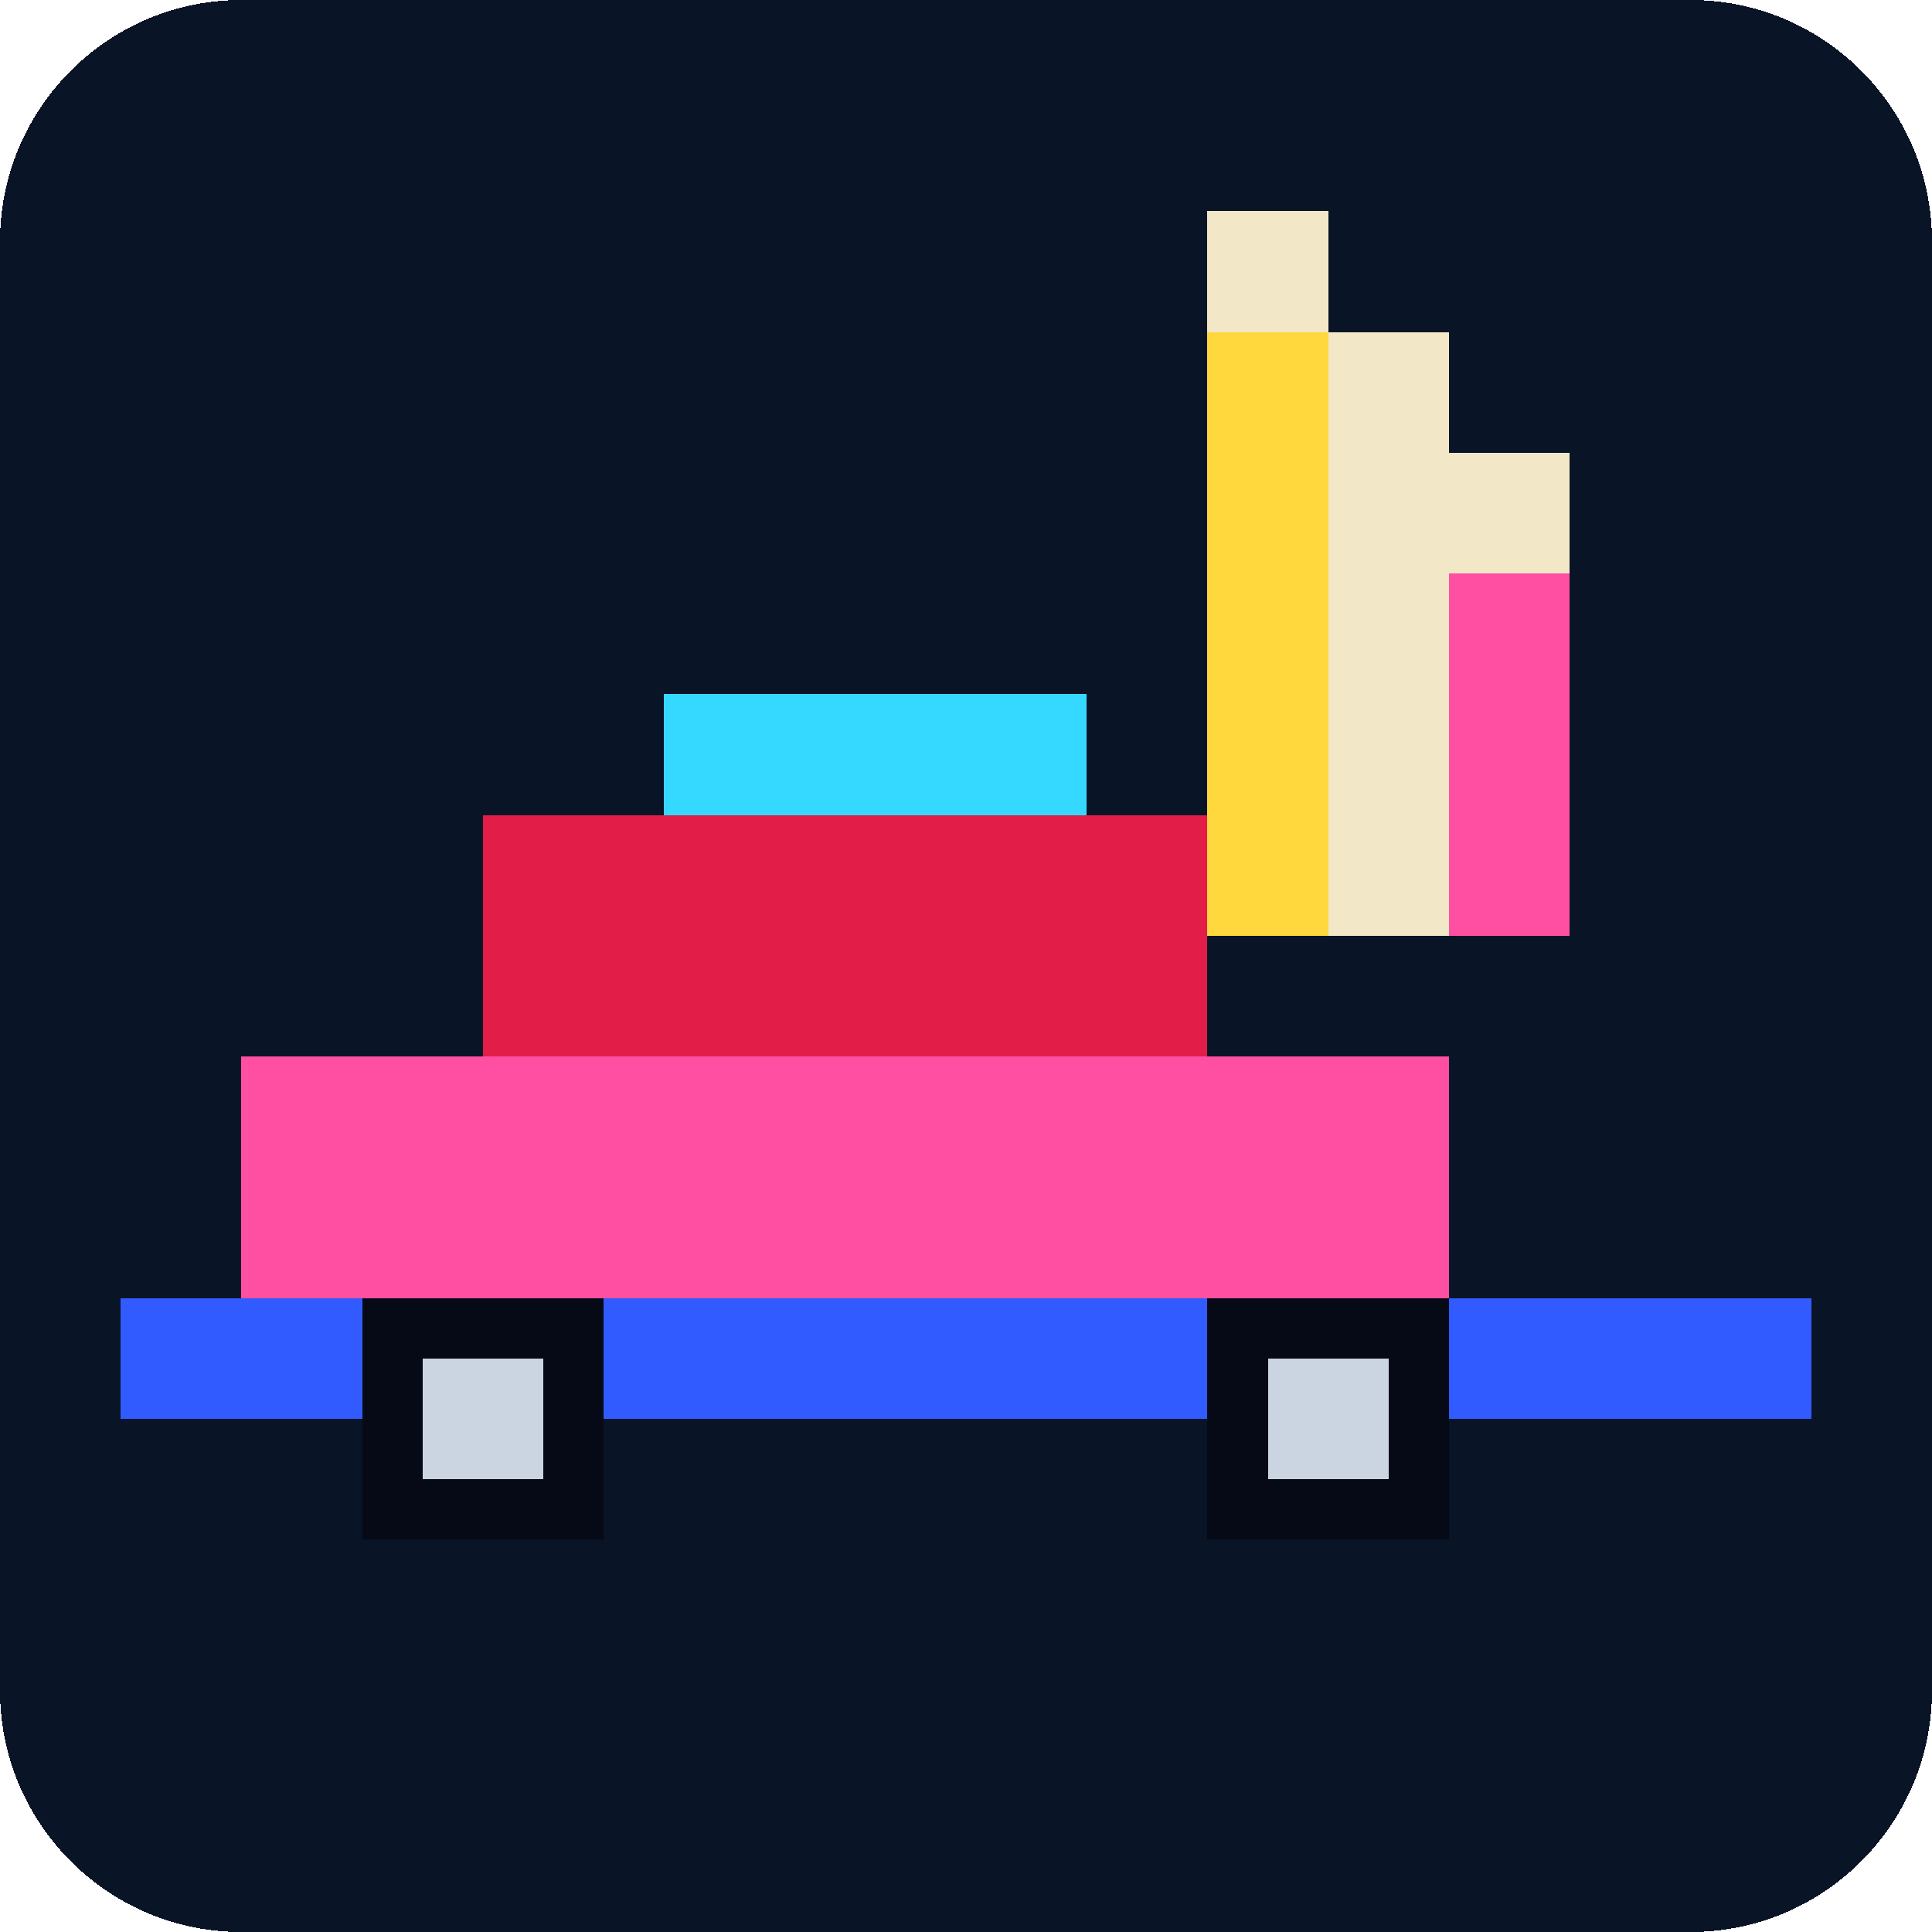
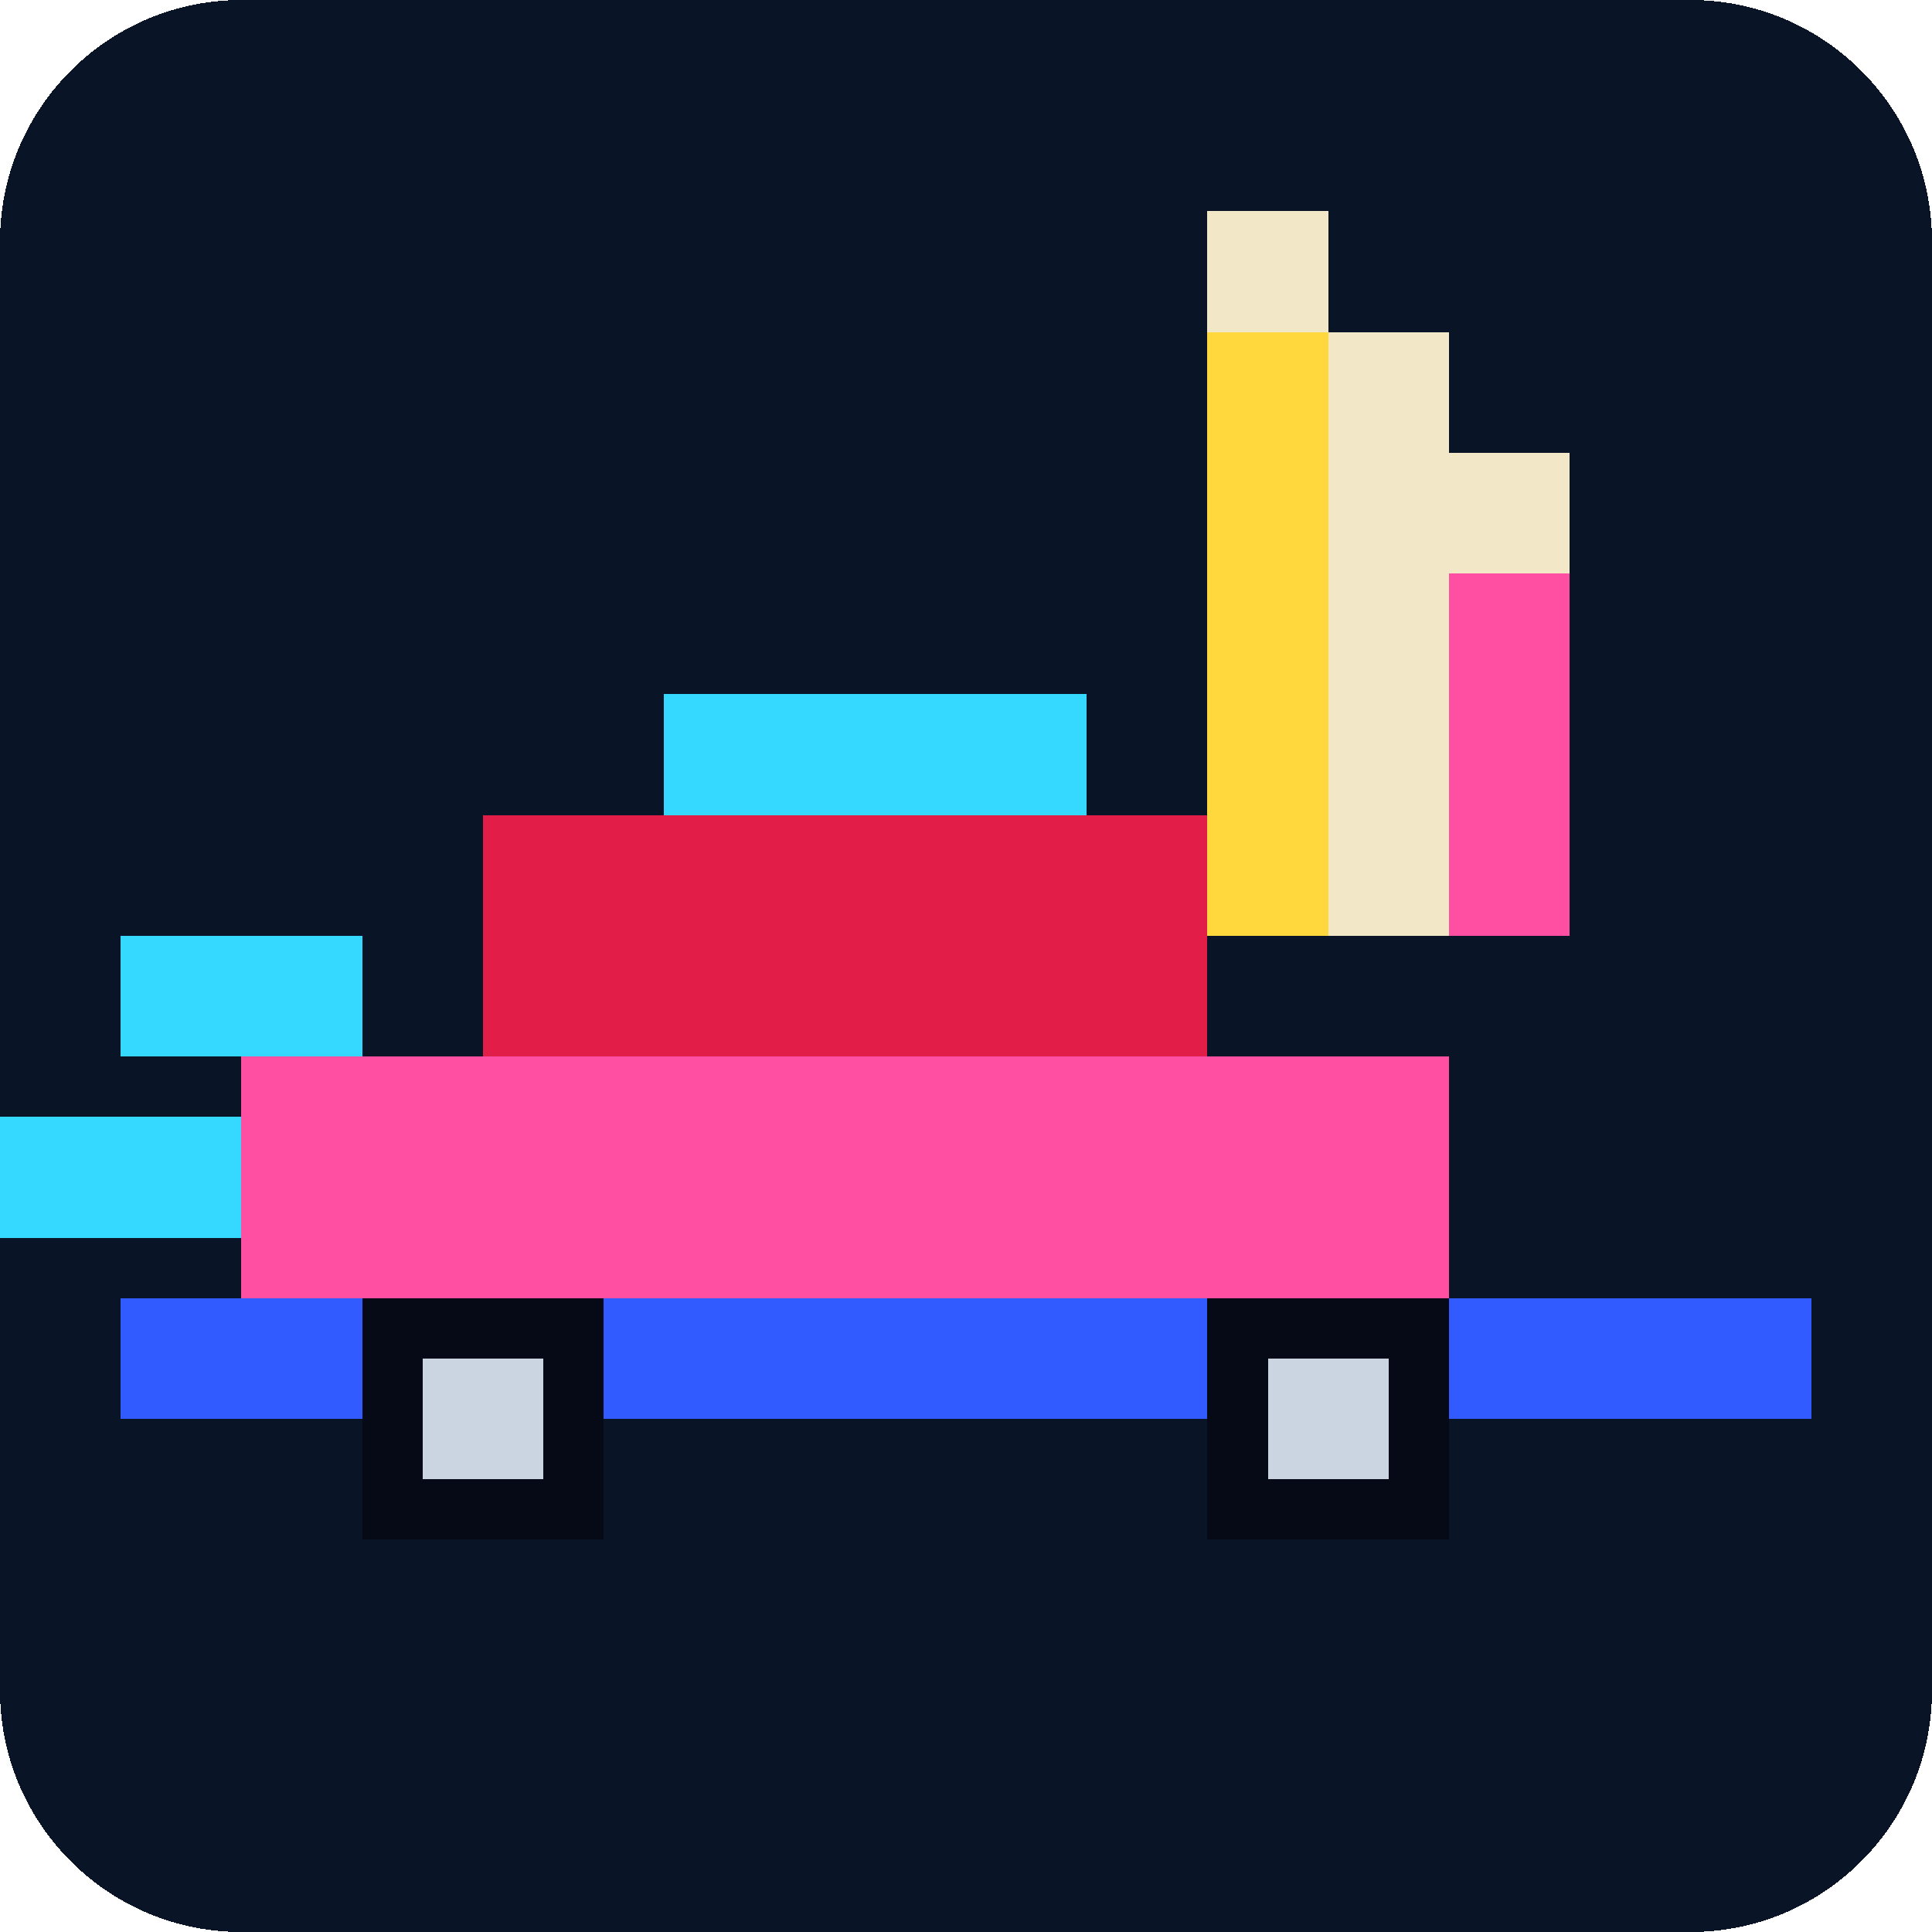
<svg xmlns="http://www.w3.org/2000/svg" viewBox="0 0 64 64" role="img" aria-labelledby="title" shape-rendering="crispEdges">
+   <style>
+     .frame-a { animation: frame-a 1.2s step-end infinite; }
+     .frame-b { opacity: 0; animation: frame-b 1.2s step-end infinite; }
+     @keyframes frame-a { 50%, 100% { opacity: 0; } }
+     @keyframes frame-b { 50%, 100% { opacity: 1; } }
+     @media (prefers-reduced-motion: reduce) { .frame-a, .frame-b { animation: none; } }
+   </style>
  <rect width="64" height="64" rx="8" fill="#091426" />
  <rect x="4" y="43" width="56" height="4" fill="#315bff" />
  <rect x="8" y="35" width="40" height="8" fill="#ff4fa3" />
  <rect x="16" y="27" width="24" height="8" fill="#e11d48" />
  <rect x="22" y="23" width="14" height="4" fill="#35d9ff" />
  <rect x="12" y="43" width="8" height="8" fill="#050a16" />
  <rect x="40" y="43" width="8" height="8" fill="#050a16" />
  <rect x="14" y="45" width="4" height="4" fill="#cbd5e1" />
  <rect x="42" y="45" width="4" height="4" fill="#cbd5e1" />
  <rect x="40" y="11" width="4" height="20" fill="#ffd83d" />
  <rect x="44" y="15" width="4" height="16" fill="#f2e7c6" />
  <rect x="48" y="19" width="4" height="12" fill="#ff4fa3" />
  <rect x="40" y="7" width="4" height="4" fill="#f2e7c6" />
  <rect x="44" y="11" width="4" height="4" fill="#f2e7c6" />
  <rect x="48" y="15" width="4" height="4" fill="#f2e7c6" />
+   <g class="frame-a">
+     <rect x="4" y="31" width="8" height="4" fill="#35d9ff" />
+     <rect x="0" y="37" width="8" height="4" fill="#35d9ff" />
+   </g>
+   <g class="frame-b">
+     <rect x="0" y="31" width="8" height="4" fill="#35d9ff" />
+     <rect x="4" y="37" width="8" height="4" fill="#35d9ff" />
+   </g>
</svg>
